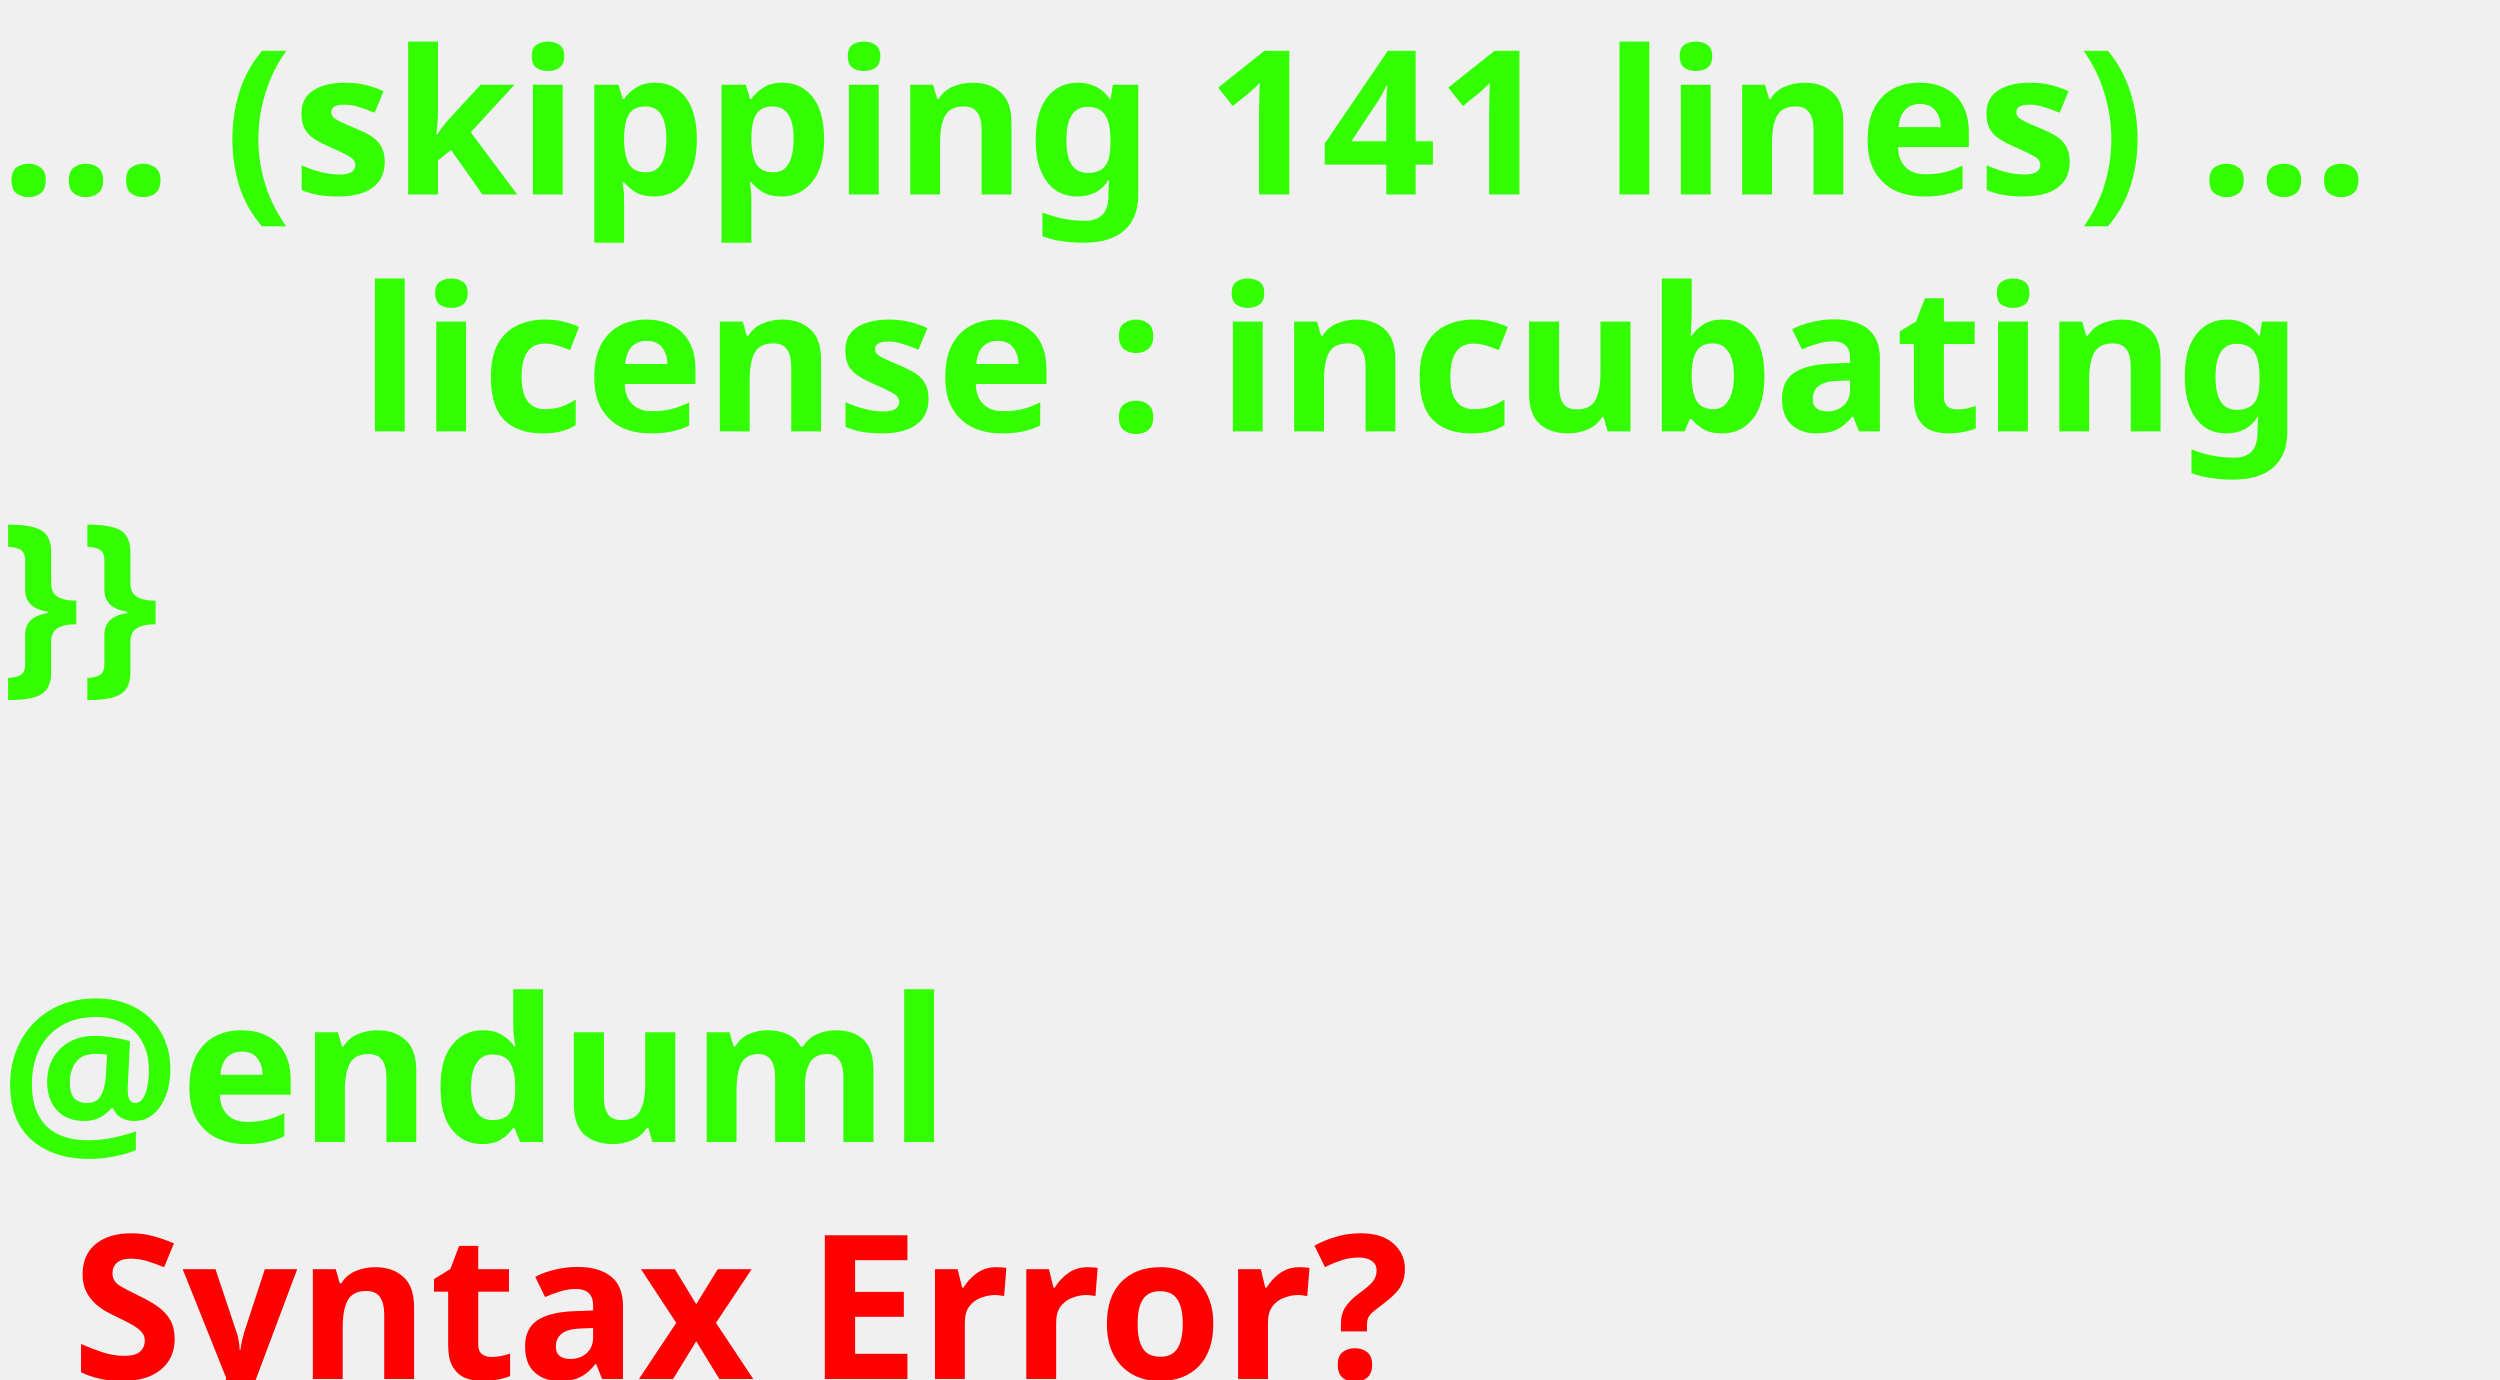
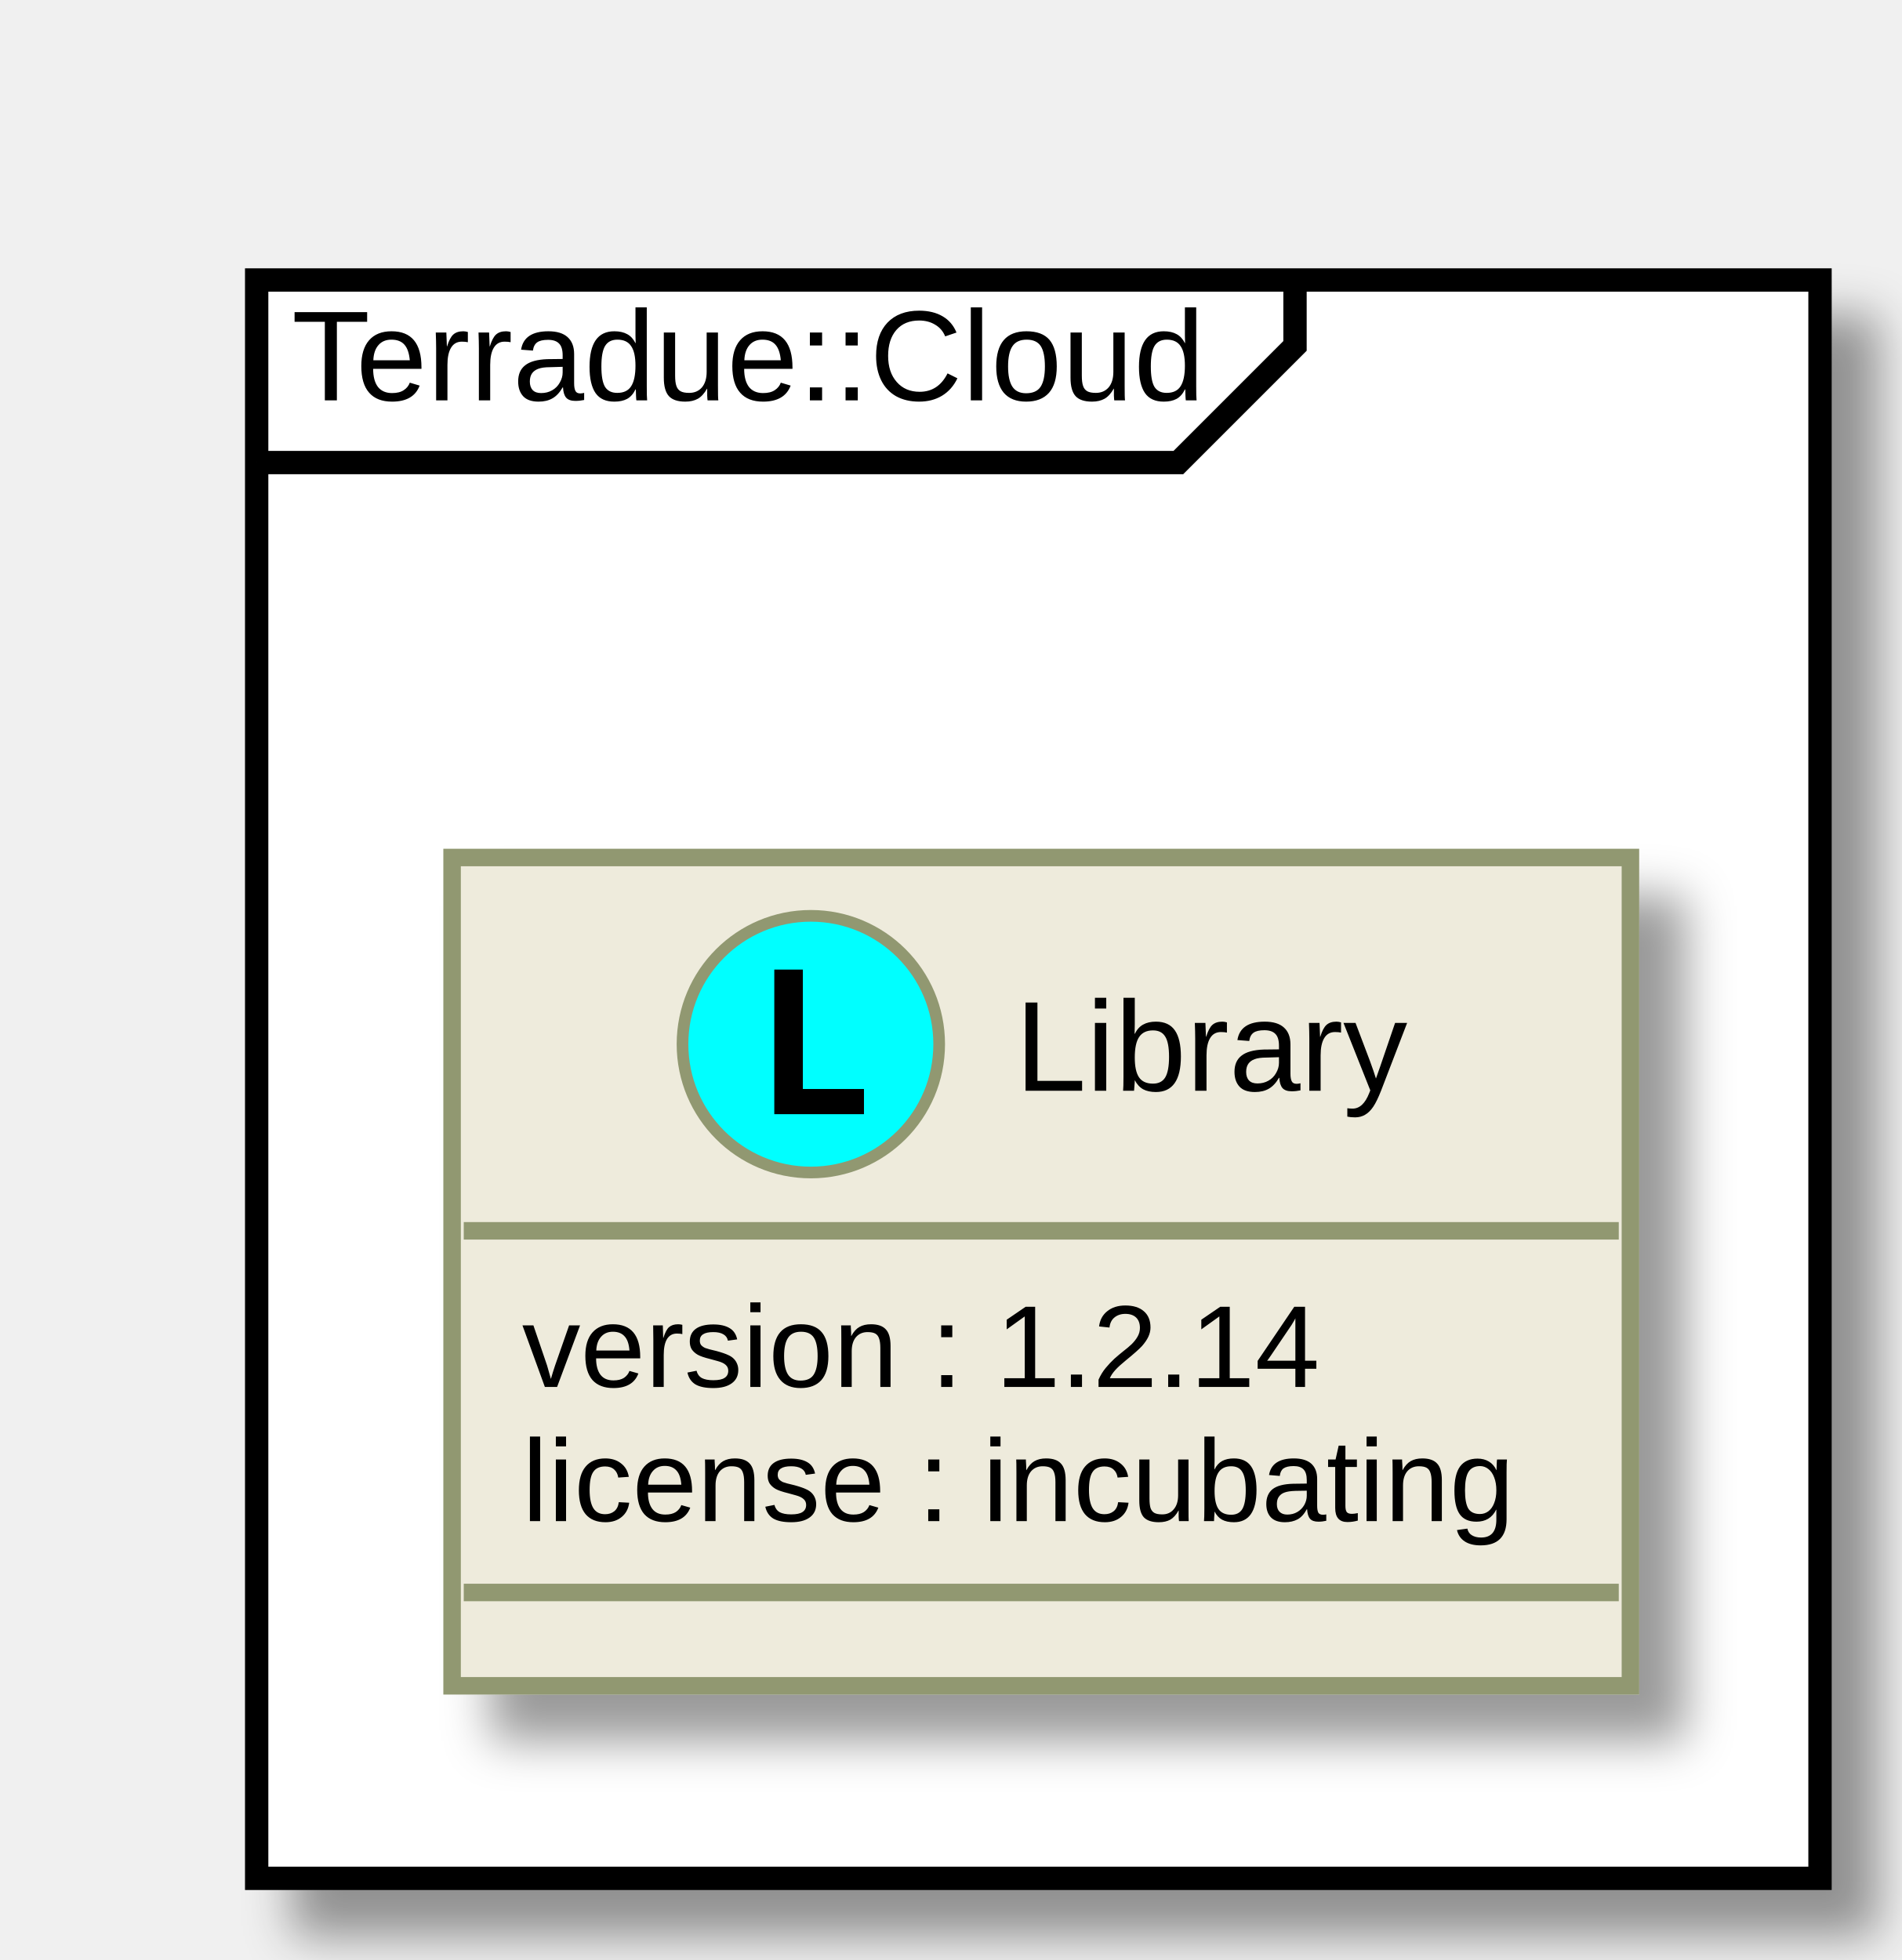
- <svg xmlns="http://www.w3.org/2000/svg" height="96pt" style="width:174px;height:96px;background:#000000;" version="1.1" viewBox="0 0 174 96" width="174pt">
-   <defs />
+ <svg xmlns="http://www.w3.org/2000/svg" xmlns:xlink="http://www.w3.org/1999/xlink" height="168pt" style="width:163px;height:168px;" version="1.1" viewBox="0 0 163 168" width="163pt">
+   <defs>
+     <filter height="300%" id="f1" width="300%" x="-1" y="-1">
+       <feGaussianBlur result="blurOut" stdDeviation="2.0" />
+       <feColorMatrix in="blurOut" result="blurOut2" type="matrix" values="0 0 0 0 0 0 0 0 0 0 0 0 0 0 0 0 0 0 .4 0" />
+       <feOffset dx="4.0" dy="4.0" in="blurOut2" result="blurOut3" />
+       <feBlend in="SourceGraphic" in2="blurOut3" mode="normal" />
+     </filter>
+   </defs>
  <g>
-     <text fill="#33FF02" font-family="sans-serif" font-size="14" font-weight="bold" lengthAdjust="spacingAndGlyphs" textLength="173" x="0" y="13.535">... (skipping 141 lines) ...</text>
-     <text fill="#33FF02" font-family="sans-serif" font-size="14" font-weight="bold" lengthAdjust="spacingAndGlyphs" textLength="139" x="25" y="30.023">license : incubating</text>
-     <text fill="#33FF02" font-family="sans-serif" font-size="14" font-weight="bold" lengthAdjust="spacingAndGlyphs" textLength="10" x="0" y="46.512">}}</text>
-     <text fill="#33FF02" font-family="sans-serif" font-size="14" font-weight="bold" lengthAdjust="spacingAndGlyphs" textLength="0" x="5" y="63" />
-     <text fill="#33FF02" font-family="sans-serif" font-size="14" font-weight="bold" lengthAdjust="spacingAndGlyphs" textLength="66" x="0" y="79.488">@enduml</text>
-     <text fill="#33FF02" font-family="sans-serif" font-size="14" font-weight="bold" lengthAdjust="spacingAndGlyphs" textLength="0" x="5" y="95.977" />
-     <text fill="#FF0000" font-family="sans-serif" font-size="14" font-weight="bold" lengthAdjust="spacingAndGlyphs" textLength="94" x="5" y="95.977">Syntax Error?</text>
+     <rect fill="#FFFFFF" filter="url(#f1)" height="137" style="stroke: #000000; stroke-width: 2.0;" width="134" x="22" y="24" />
+     <path d="M111,25 L111,29.649 L101,39.649 L22,39.649 " fill="#FFFFFF" style="stroke: #000000; stroke-width: 2.0;" />
+     <text fill="#000000" font-family="Arial" font-size="11" lengthAdjust="spacingAndGlyphs" textLength="79" x="25" y="34.318">Terradue::Cloud</text>
+     <a target="_top" xlink:href="../technology/packages/namespace_terradue_1_1_cloud.html" xlink:title="../technology/packages/namespace_terradue_1_1_cloud.html">
+       <rect fill="#EEEBDC" filter="url(#f1)" height="70.998" style="stroke: #919871; stroke-width: 1.5;" width="101" x="38.75" y="73.5" />
+       <ellipse cx="69.5" cy="89.5" fill="#00FFFF" rx="11" ry="11" style="stroke: #919871; stroke-width: 1.0;" />
+       <path d="M66.368,95.5 L66.368,83.107 L68.816,83.107 L68.816,93.342 L74.054,93.342 L74.054,95.5 Z " />
+       <text fill="#000000" font-family="Arial" font-size="11" lengthAdjust="spacingAndGlyphs" textLength="34" x="87" y="93.493">Library</text>
+       <line style="stroke: #919871; stroke-width: 1.5;" x1="39.75" x2="138.75" y1="105.5" y2="105.5" />
+       <text fill="#000000" font-family="Arial" font-size="10" lengthAdjust="spacingAndGlyphs" textLength="72" x="44.75" y="118.88">version : 1.2.14</text>
+       <text fill="#000000" font-family="Arial" font-size="10" lengthAdjust="spacingAndGlyphs" textLength="89" x="44.75" y="130.379">license : incubating</text>
+       <line style="stroke: #919871; stroke-width: 1.5;" x1="39.75" x2="138.75" y1="136.498" y2="136.498" />
+     </a>
  </g>
</svg>
